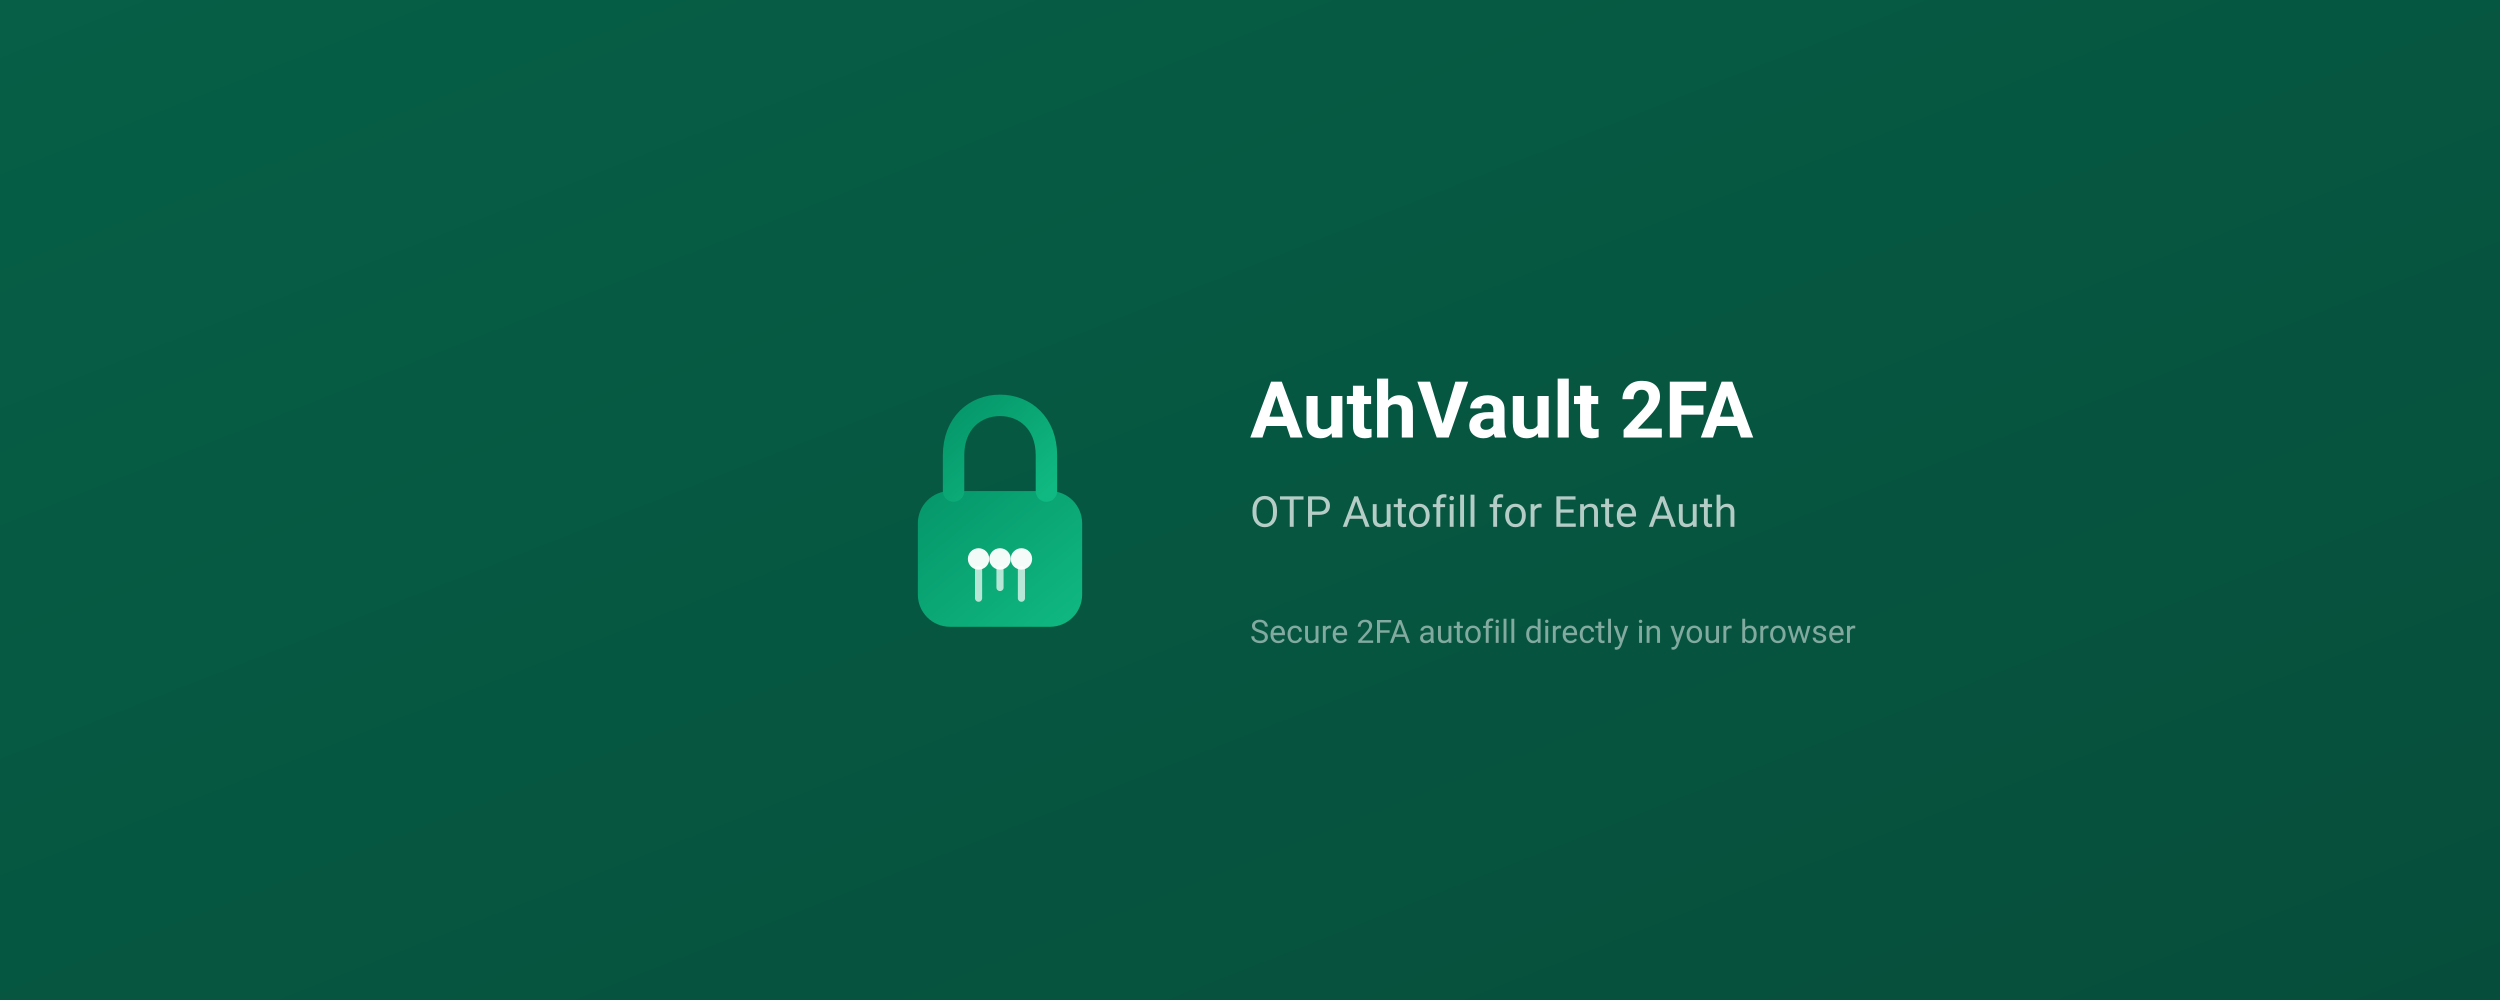
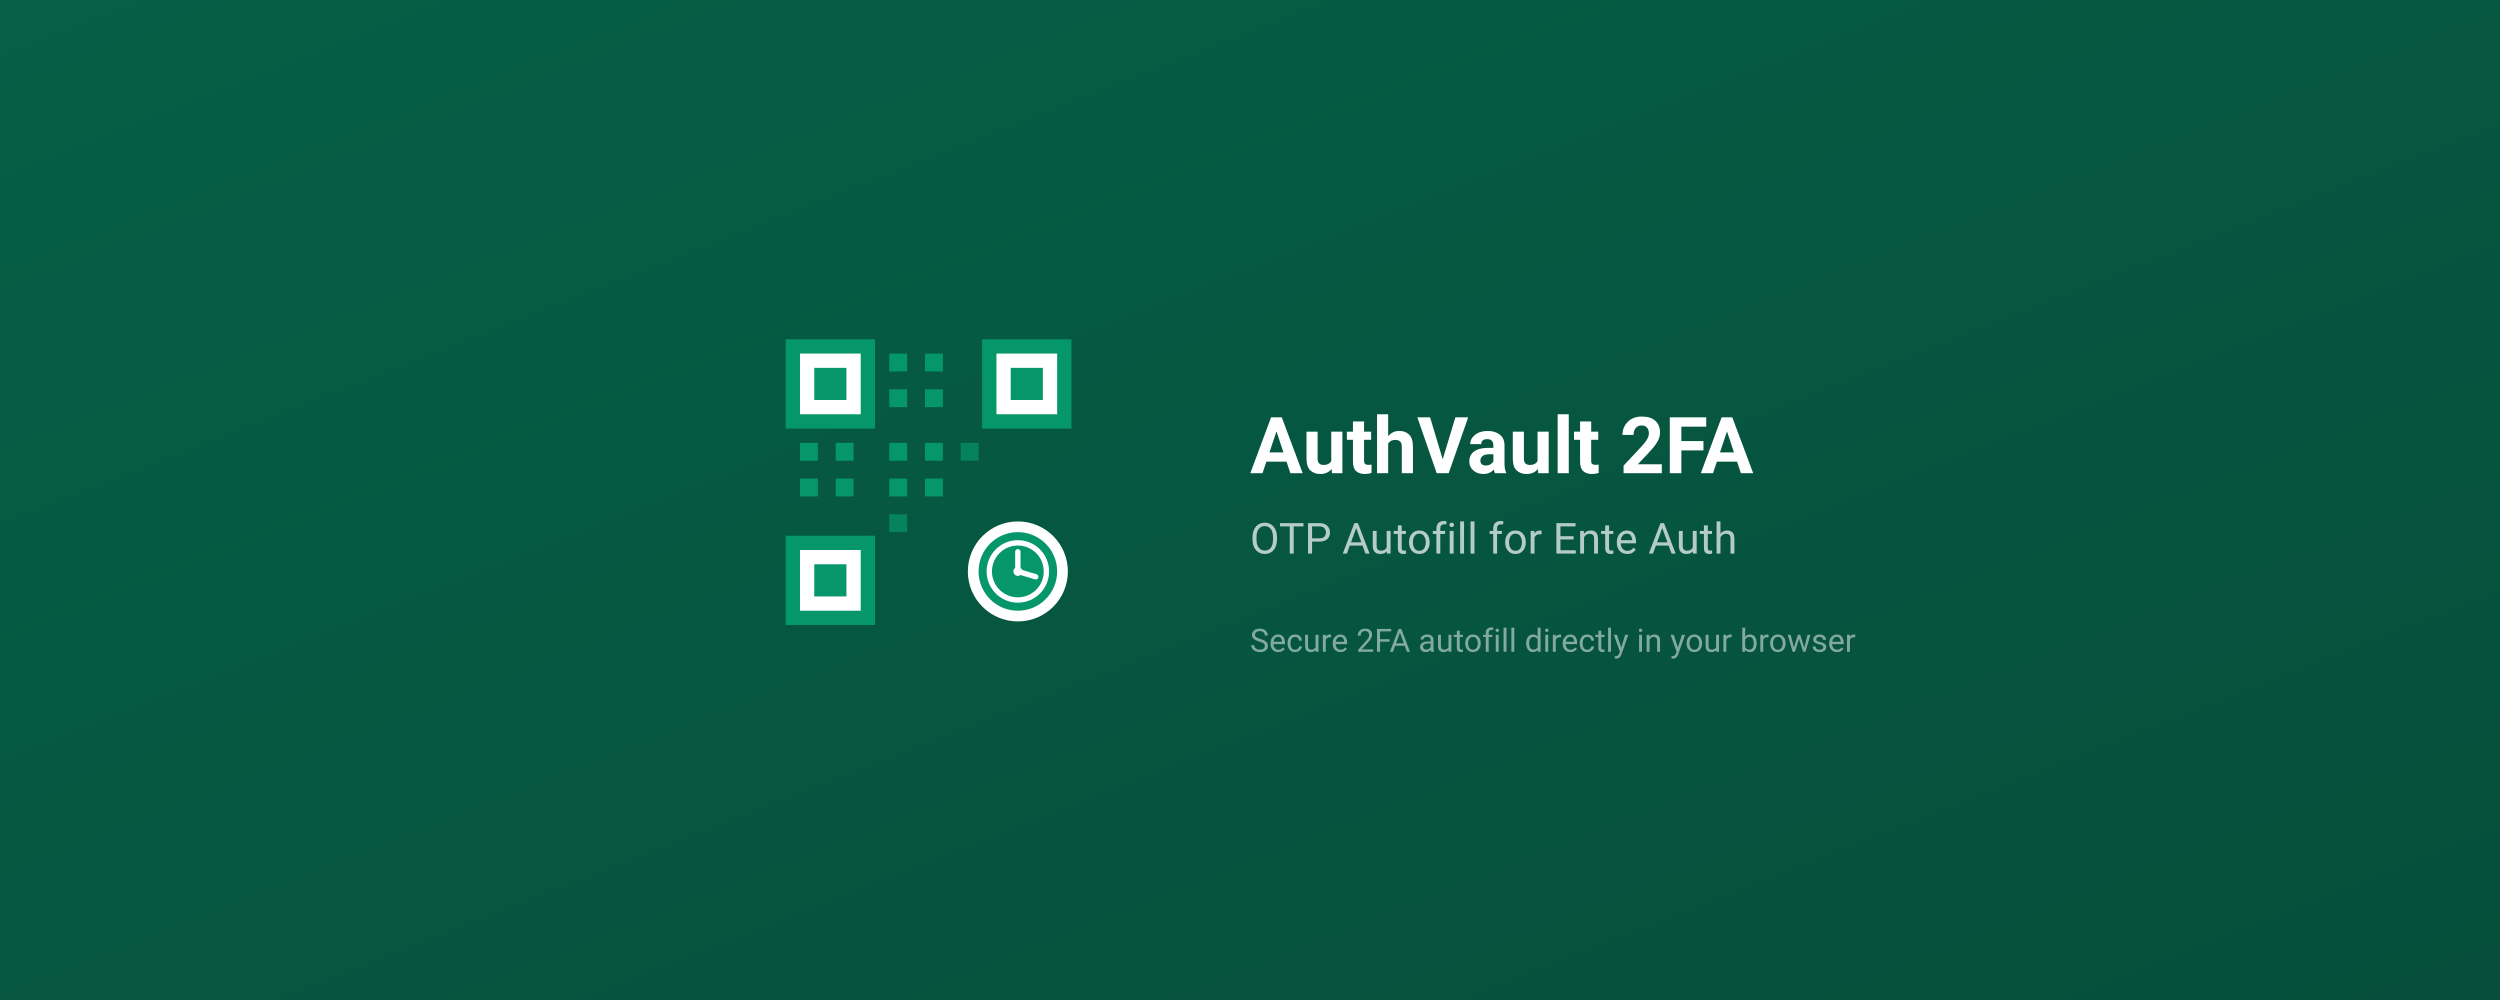
<svg xmlns="http://www.w3.org/2000/svg" width="1400" height="560" viewBox="0 0 1400 560">
  <defs>
    <linearGradient id="bg" x1="0%" y1="0%" x2="100%" y2="100%">
      <stop offset="0%" style="stop-color:#065F46" />
      <stop offset="100%" style="stop-color:#064E3B" />
    </linearGradient>
-     <linearGradient id="lock" x1="0%" y1="0%" x2="100%" y2="100%">
-       <stop offset="0%" style="stop-color:#059669" />
-       <stop offset="100%" style="stop-color:#10B981" />
-     </linearGradient>
  </defs>
  <rect width="1400" height="560" fill="url(#bg)" />
-   <g transform="translate(480, 195)">
-     <rect x="34" y="80" width="92" height="76" rx="18" fill="url(#lock)" />
-     <path d="M54 80 L54 60 C54 42 66 32 80 32 C94 32 106 42 106 60 L106 80" fill="none" stroke="url(#lock)" stroke-width="12" stroke-linecap="round" />
-     <circle cx="68" cy="118" r="6" fill="#fff" opacity="0.95" />
-     <circle cx="80" cy="118" r="6" fill="#fff" opacity="0.95" />
-     <circle cx="92" cy="118" r="6" fill="#fff" opacity="0.95" />
-     <line x1="68" y1="124" x2="68" y2="140" stroke="#fff" stroke-width="4" opacity="0.7" stroke-linecap="round" />
-     <line x1="80" y1="124" x2="80" y2="134" stroke="#fff" stroke-width="4" opacity="0.7" stroke-linecap="round" />
-     <line x1="92" y1="124" x2="92" y2="140" stroke="#fff" stroke-width="4" opacity="0.7" stroke-linecap="round" />
+   <g transform="translate(440, 190)">
+     <rect x="0" y="0" width="50" height="50" fill="#059669" />
+     <rect x="8" y="8" width="34" height="34" fill="#ffffff" />
+     <rect x="16" y="16" width="18" height="18" fill="#059669" />
+     <rect x="110" y="0" width="50" height="50" fill="#059669" />
+     <rect x="118" y="8" width="34" height="34" fill="#ffffff" />
+     <rect x="126" y="16" width="18" height="18" fill="#059669" />
+     <rect x="0" y="110" width="50" height="50" fill="#059669" />
+     <rect x="8" y="118" width="34" height="34" fill="#ffffff" />
+     <rect x="16" y="126" width="18" height="18" fill="#059669" />
+     <rect x="58" y="8" width="10" height="10" fill="#059669" />
+     <rect x="78" y="8" width="10" height="10" fill="#059669" />
+     <rect x="58" y="28" width="10" height="10" fill="#059669" />
+     <rect x="78" y="28" width="10" height="10" fill="#059669" />
+     <rect x="8" y="58" width="10" height="10" fill="#059669" />
+     <rect x="28" y="58" width="10" height="10" fill="#059669" />
+     <rect x="8" y="78" width="10" height="10" fill="#059669" />
+     <rect x="28" y="78" width="10" height="10" fill="#059669" />
+     <rect x="58" y="58" width="10" height="10" fill="#059669" />
+     <rect x="78" y="58" width="10" height="10" fill="#059669" />
+     <rect x="58" y="78" width="10" height="10" fill="#059669" />
+     <rect x="78" y="78" width="10" height="10" fill="#059669" />
+     <rect x="98" y="58" width="10" height="10" fill="#059669" opacity="0.7" />
+     <rect x="58" y="98" width="10" height="10" fill="#059669" opacity="0.7" />
+     <circle cx="130" cy="130" r="28" fill="#ffffff" />
+     <circle cx="130" cy="130" r="22" fill="#059669" />
+     <circle cx="130" cy="130" r="16" fill="none" stroke="#ffffff" stroke-width="3" />
+     <line x1="130" y1="130" x2="130" y2="119" stroke="#ffffff" stroke-width="3" stroke-linecap="round" />
+     <line x1="130" y1="130" x2="140" y2="133" stroke="#ffffff" stroke-width="3" stroke-linecap="round" />
+     <circle cx="130" cy="130" r="2.5" fill="#ffffff" />
  </g>
-   <text x="700" y="245" font-family="-apple-system, BlinkMacSystemFont, 'Segoe UI', Roboto, sans-serif" font-size="44" font-weight="700" fill="#ffffff" text-anchor="start">AuthVault 2FA</text>
-   <text x="700" y="295" font-family="-apple-system, BlinkMacSystemFont, 'Segoe UI', Roboto, sans-serif" font-size="24" fill="rgba(255,255,255,0.7)" text-anchor="start">OTP Autofill for Ente Auth</text>
-   <text x="700" y="360" font-family="-apple-system, BlinkMacSystemFont, 'Segoe UI', Roboto, sans-serif" font-size="18" fill="rgba(255,255,255,0.5)" text-anchor="start">Secure 2FA autofill directly in your browser</text>
+   <text x="700" y="265" font-family="-apple-system, BlinkMacSystemFont, 'Segoe UI', Roboto, sans-serif" font-size="44" font-weight="700" fill="#ffffff" text-anchor="start">AuthVault 2FA</text>
+   <text x="700" y="310" font-family="-apple-system, BlinkMacSystemFont, 'Segoe UI', Roboto, sans-serif" font-size="24" fill="rgba(255,255,255,0.7)" text-anchor="start">OTP Autofill for Ente Auth</text>
+   <text x="700" y="365" font-family="-apple-system, BlinkMacSystemFont, 'Segoe UI', Roboto, sans-serif" font-size="18" fill="rgba(255,255,255,0.5)" text-anchor="start">Secure 2FA autofill directly in your browser</text>
</svg>
